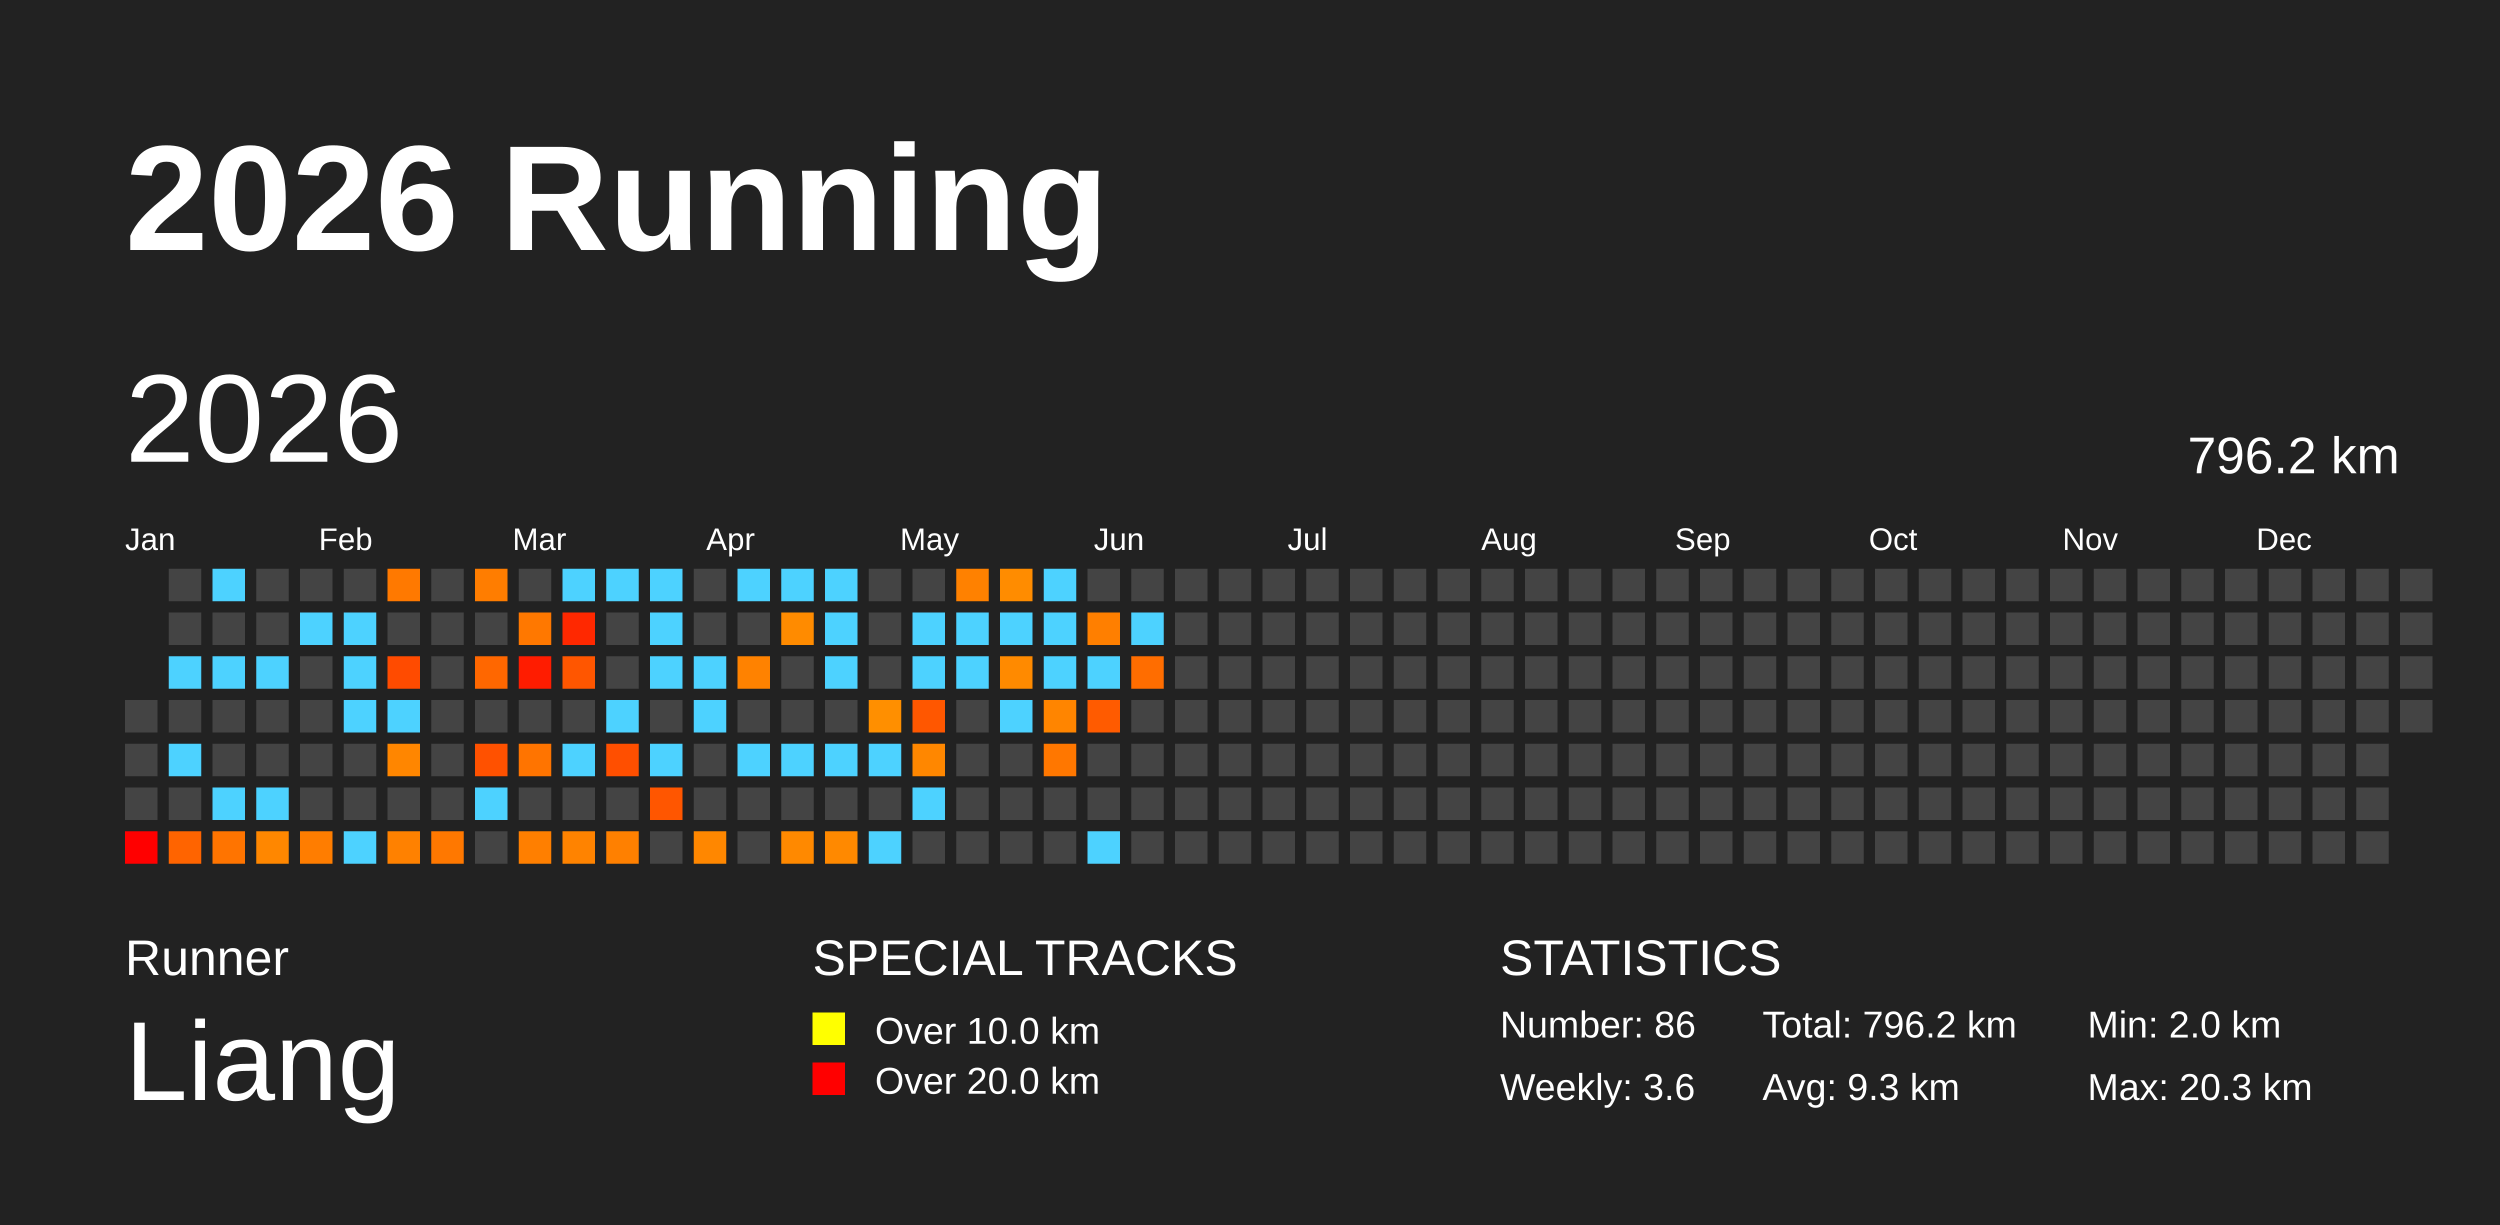
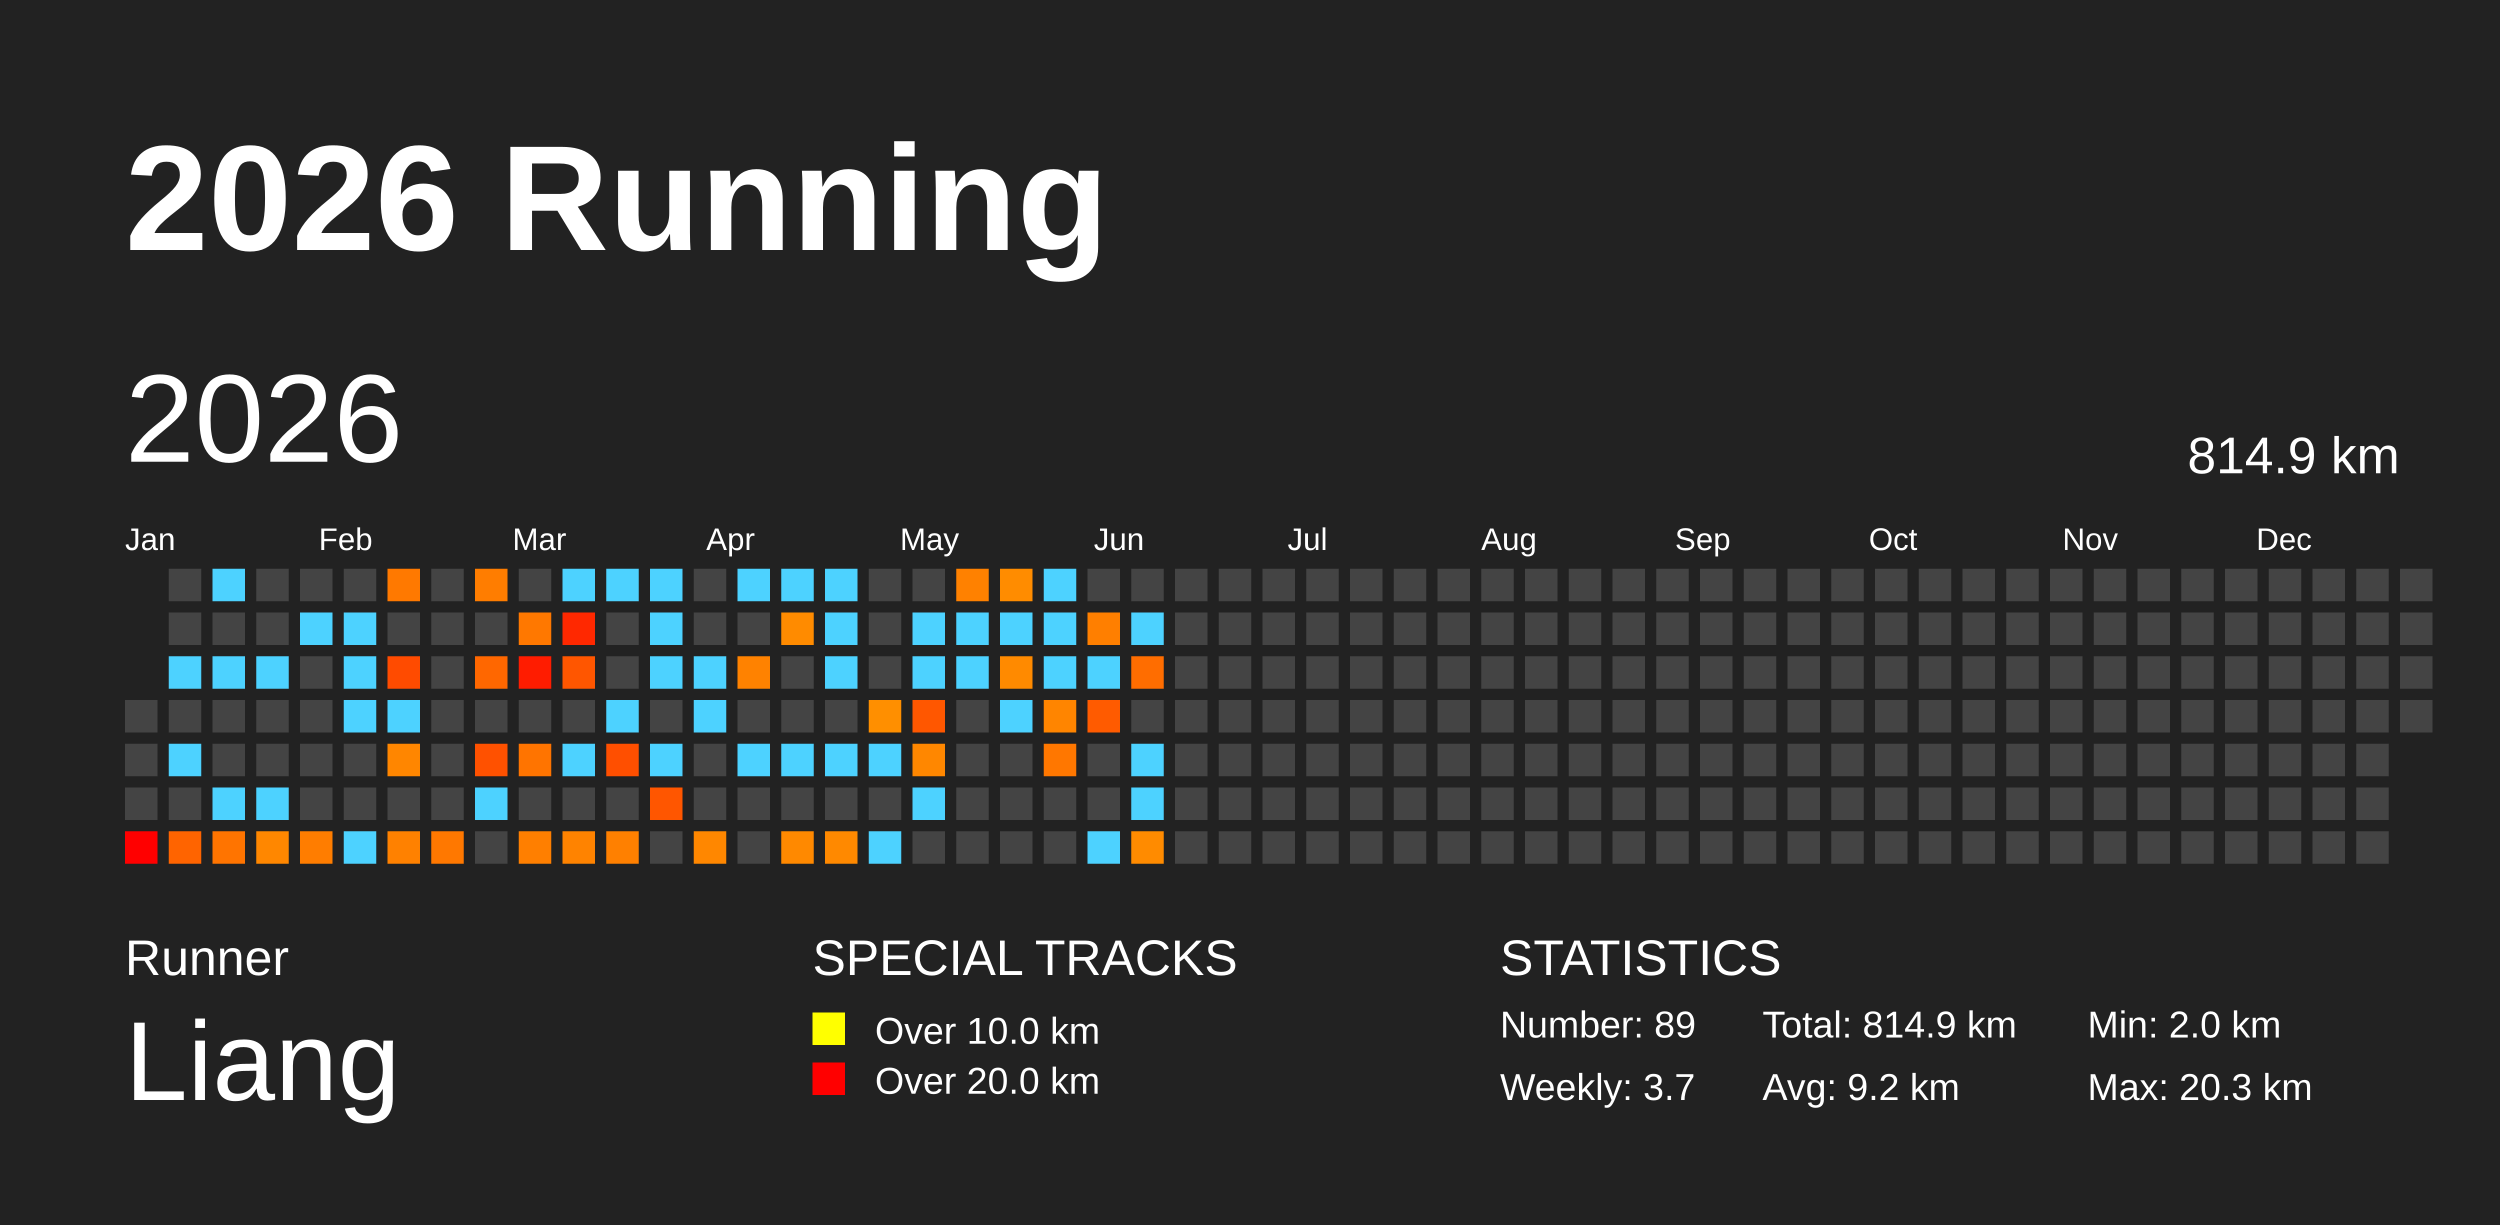
<svg xmlns="http://www.w3.org/2000/svg" baseProfile="full" height="98mm" version="1.1" viewBox="0,0,200,98" width="200mm">
  <defs />
  <rect fill="#222222" height="98" width="200" x="0" y="0" />
  <text fill="#FFFFFF" style="font-size:12px; font-family:Arial; font-weight:bold;" x="10" y="20">2026 Running</text>
  <text fill="#FFFFFF" style="font-size:4px; font-family:Arial" x="10" y="78">Runner</text>
  <text fill="#FFFFFF" style="font-size:9px; font-family:Arial" x="10" y="88">Liang</text>
  <text fill="#FFFFFF" style="font-size:4px; font-family:Arial" x="65" y="78">SPECIAL TRACKS</text>
  <rect fill="yellow" height="2.6" width="2.6" x="65" y="81" />
  <text fill="#FFFFFF" style="font-size:3px; font-family:Arial" x="70" y="83.5">Over 10.0 km</text>
  <rect fill="red" height="2.6" width="2.6" x="65" y="85" />
  <text fill="#FFFFFF" style="font-size:3px; font-family:Arial" x="70" y="87.5">Over 20.0 km</text>
  <text fill="#FFFFFF" style="font-size:4px; font-family:Arial" x="120" y="78">STATISTICS</text>
-   <text fill="#FFFFFF" style="font-size:3px; font-family:Arial" x="120" y="83">Number: 86</text>
-   <text fill="#FFFFFF" style="font-size:3px; font-family:Arial" x="120" y="88">Weekly: 3.6</text>
-   <text fill="#FFFFFF" style="font-size:3px; font-family:Arial" x="141" y="83">Total: 796.2 km</text>
-   <text fill="#FFFFFF" style="font-size:3px; font-family:Arial" x="141" y="88">Avg: 9.3 km</text>
+   <text fill="#FFFFFF" style="font-size:3px; font-family:Arial" x="120" y="83">Number: 89</text>
+   <text fill="#FFFFFF" style="font-size:3px; font-family:Arial" x="120" y="88">Weekly: 3.7</text>
+   <text fill="#FFFFFF" style="font-size:3px; font-family:Arial" x="141" y="83">Total: 814.9 km</text>
+   <text fill="#FFFFFF" style="font-size:3px; font-family:Arial" x="141" y="88">Avg: 9.2 km</text>
  <text fill="#FFFFFF" style="font-size:3px; font-family:Arial" x="167" y="83">Min: 2.0 km</text>
  <text fill="#FFFFFF" style="font-size:3px; font-family:Arial" x="167" y="88">Max: 20.3 km</text>
  <text dominant-baseline="hanging" fill="#FFFFFF" style="font-size:10.0px; font-family:Arial;" x="10" y="30">2026</text>
-   <text dominant-baseline="hanging" fill="#FFFFFF" style="font-size:4.125px; font-family:Arial;" x="175" y="35">796.2 km</text>
+   <text dominant-baseline="hanging" fill="#FFFFFF" style="font-size:4.125px; font-family:Arial;" x="175" y="35">814.9 km</text>
  <text fill="#FFFFFF" style="font-size:2.5px; font-family:Arial" x="10.0" y="44">Jan</text>
  <text fill="#FFFFFF" style="font-size:2.5px; font-family:Arial" x="25.5" y="44">Feb</text>
  <text fill="#FFFFFF" style="font-size:2.5px; font-family:Arial" x="41.0" y="44">Mar</text>
  <text fill="#FFFFFF" style="font-size:2.5px; font-family:Arial" x="56.5" y="44">Apr</text>
  <text fill="#FFFFFF" style="font-size:2.5px; font-family:Arial" x="72.0" y="44">May</text>
  <text fill="#FFFFFF" style="font-size:2.5px; font-family:Arial" x="87.5" y="44">Jun</text>
  <text fill="#FFFFFF" style="font-size:2.5px; font-family:Arial" x="103.0" y="44">Jul</text>
  <text fill="#FFFFFF" style="font-size:2.5px; font-family:Arial" x="118.5" y="44">Aug</text>
  <text fill="#FFFFFF" style="font-size:2.5px; font-family:Arial" x="134.0" y="44">Sep</text>
  <text fill="#FFFFFF" style="font-size:2.5px; font-family:Arial" x="149.5" y="44">Oct</text>
  <text fill="#FFFFFF" style="font-size:2.5px; font-family:Arial" x="165.0" y="44">Nov</text>
  <text fill="#FFFFFF" style="font-size:2.5px; font-family:Arial" x="180.5" y="44">Dec</text>
  <rect fill="#444444" height="2.6" width="2.6" x="10.0" y="56.0" />
  <rect fill="#444444" height="2.6" width="2.6" x="10.0" y="59.5" />
  <rect fill="#444444" height="2.6" width="2.6" x="10.0" y="63.0" />
  <rect fill="red" height="2.6" width="2.6" x="10.0" y="66.5" />
  <rect fill="#444444" height="2.6" width="2.6" x="13.5" y="45.5" />
  <rect fill="#444444" height="2.6" width="2.6" x="13.5" y="49.0" />
  <rect fill="#4dd2ff" height="2.6" width="2.6" x="13.5" y="52.5" />
  <rect fill="#444444" height="2.6" width="2.6" x="13.5" y="56.0" />
  <rect fill="#4dd2ff" height="2.6" width="2.6" x="13.5" y="59.5" />
  <rect fill="#444444" height="2.6" width="2.6" x="13.5" y="63.0" />
  <rect fill="#ff6400" height="2.6" width="2.6" x="13.5" y="66.5" />
  <rect fill="#4dd2ff" height="2.6" width="2.6" x="17.0" y="45.5" />
  <rect fill="#444444" height="2.6" width="2.6" x="17.0" y="49.0" />
  <rect fill="#4dd2ff" height="2.6" width="2.6" x="17.0" y="52.5" />
  <rect fill="#444444" height="2.6" width="2.6" x="17.0" y="56.0" />
  <rect fill="#444444" height="2.6" width="2.6" x="17.0" y="59.5" />
  <rect fill="#4dd2ff" height="2.6" width="2.6" x="17.0" y="63.0" />
  <rect fill="#ff7400" height="2.6" width="2.6" x="17.0" y="66.5" />
  <rect fill="#444444" height="2.6" width="2.6" x="20.5" y="45.5" />
  <rect fill="#444444" height="2.6" width="2.6" x="20.5" y="49.0" />
  <rect fill="#4dd2ff" height="2.6" width="2.6" x="20.5" y="52.5" />
  <rect fill="#444444" height="2.6" width="2.6" x="20.5" y="56.0" />
  <rect fill="#444444" height="2.6" width="2.6" x="20.5" y="59.5" />
  <rect fill="#4dd2ff" height="2.6" width="2.6" x="20.5" y="63.0" />
  <rect fill="#ff8700" height="2.6" width="2.6" x="20.5" y="66.5" />
  <rect fill="#444444" height="2.6" width="2.6" x="24.0" y="45.5" />
  <rect fill="#4dd2ff" height="2.6" width="2.6" x="24.0" y="49.0" />
  <rect fill="#444444" height="2.6" width="2.6" x="24.0" y="52.5" />
  <rect fill="#444444" height="2.6" width="2.6" x="24.0" y="56.0" />
  <rect fill="#444444" height="2.6" width="2.6" x="24.0" y="59.5" />
  <rect fill="#444444" height="2.6" width="2.6" x="24.0" y="63.0" />
  <rect fill="#ff7d00" height="2.6" width="2.6" x="24.0" y="66.5" />
  <rect fill="#444444" height="2.6" width="2.6" x="27.5" y="45.5" />
  <rect fill="#4dd2ff" height="2.6" width="2.6" x="27.5" y="49.0" />
  <rect fill="#4dd2ff" height="2.6" width="2.6" x="27.5" y="52.5" />
  <rect fill="#4dd2ff" height="2.6" width="2.6" x="27.5" y="56.0" />
  <rect fill="#444444" height="2.6" width="2.6" x="27.5" y="59.5" />
  <rect fill="#444444" height="2.6" width="2.6" x="27.5" y="63.0" />
  <rect fill="#4dd2ff" height="2.6" width="2.6" x="27.5" y="66.5" />
  <rect fill="#ff7900" height="2.6" width="2.6" x="31.0" y="45.5" />
  <rect fill="#444444" height="2.6" width="2.6" x="31.0" y="49.0" />
  <rect fill="#ff4b00" height="2.6" width="2.6" x="31.0" y="52.5" />
  <rect fill="#4dd2ff" height="2.6" width="2.6" x="31.0" y="56.0" />
  <rect fill="#ff8600" height="2.6" width="2.6" x="31.0" y="59.5" />
  <rect fill="#444444" height="2.6" width="2.6" x="31.0" y="63.0" />
  <rect fill="#ff8100" height="2.6" width="2.6" x="31.0" y="66.5" />
  <rect fill="#444444" height="2.6" width="2.6" x="34.5" y="45.5" />
  <rect fill="#444444" height="2.6" width="2.6" x="34.5" y="49.0" />
  <rect fill="#444444" height="2.6" width="2.6" x="34.5" y="52.5" />
  <rect fill="#444444" height="2.6" width="2.6" x="34.5" y="56.0" />
  <rect fill="#444444" height="2.6" width="2.6" x="34.5" y="59.5" />
  <rect fill="#444444" height="2.6" width="2.6" x="34.5" y="63.0" />
  <rect fill="#ff7800" height="2.6" width="2.6" x="34.5" y="66.5" />
  <rect fill="#ff7d00" height="2.6" width="2.6" x="38.0" y="45.5" />
  <rect fill="#444444" height="2.6" width="2.6" x="38.0" y="49.0" />
  <rect fill="#ff6700" height="2.6" width="2.6" x="38.0" y="52.5" />
  <rect fill="#444444" height="2.6" width="2.6" x="38.0" y="56.0" />
  <rect fill="#ff5100" height="2.6" width="2.6" x="38.0" y="59.5" />
  <rect fill="#4dd2ff" height="2.6" width="2.6" x="38.0" y="63.0" />
  <rect fill="#444444" height="2.6" width="2.6" x="38.0" y="66.5" />
  <rect fill="#444444" height="2.6" width="2.6" x="41.5" y="45.5" />
  <rect fill="#ff7800" height="2.6" width="2.6" x="41.5" y="49.0" />
  <rect fill="#ff1c00" height="2.6" width="2.6" x="41.5" y="52.5" />
  <rect fill="#444444" height="2.6" width="2.6" x="41.5" y="56.0" />
  <rect fill="#ff7400" height="2.6" width="2.6" x="41.5" y="59.5" />
  <rect fill="#444444" height="2.6" width="2.6" x="41.5" y="63.0" />
  <rect fill="#ff7f00" height="2.6" width="2.6" x="41.5" y="66.5" />
  <rect fill="#4dd2ff" height="2.6" width="2.6" x="45.0" y="45.5" />
  <rect fill="#ff2800" height="2.6" width="2.6" x="45.0" y="49.0" />
  <rect fill="#ff5600" height="2.6" width="2.6" x="45.0" y="52.5" />
  <rect fill="#444444" height="2.6" width="2.6" x="45.0" y="56.0" />
  <rect fill="#4dd2ff" height="2.6" width="2.6" x="45.0" y="59.5" />
  <rect fill="#444444" height="2.6" width="2.6" x="45.0" y="63.0" />
  <rect fill="#ff8300" height="2.6" width="2.6" x="45.0" y="66.5" />
  <rect fill="#4dd2ff" height="2.6" width="2.6" x="48.5" y="45.5" />
  <rect fill="#444444" height="2.6" width="2.6" x="48.5" y="49.0" />
  <rect fill="#444444" height="2.6" width="2.6" x="48.5" y="52.5" />
  <rect fill="#4dd2ff" height="2.6" width="2.6" x="48.5" y="56.0" />
  <rect fill="#ff4f00" height="2.6" width="2.6" x="48.5" y="59.5" />
  <rect fill="#444444" height="2.6" width="2.6" x="48.5" y="63.0" />
  <rect fill="#ff8000" height="2.6" width="2.6" x="48.5" y="66.5" />
  <rect fill="#4dd2ff" height="2.6" width="2.6" x="52.0" y="45.5" />
  <rect fill="#4dd2ff" height="2.6" width="2.6" x="52.0" y="49.0" />
  <rect fill="#4dd2ff" height="2.6" width="2.6" x="52.0" y="52.5" />
  <rect fill="#444444" height="2.6" width="2.6" x="52.0" y="56.0" />
  <rect fill="#4dd2ff" height="2.6" width="2.6" x="52.0" y="59.5" />
  <rect fill="#ff5600" height="2.6" width="2.6" x="52.0" y="63.0" />
  <rect fill="#444444" height="2.6" width="2.6" x="52.0" y="66.5" />
  <rect fill="#444444" height="2.6" width="2.6" x="55.5" y="45.5" />
  <rect fill="#444444" height="2.6" width="2.6" x="55.5" y="49.0" />
  <rect fill="#4dd2ff" height="2.6" width="2.6" x="55.5" y="52.5" />
  <rect fill="#4dd2ff" height="2.6" width="2.6" x="55.5" y="56.0" />
  <rect fill="#444444" height="2.6" width="2.6" x="55.5" y="59.5" />
  <rect fill="#444444" height="2.6" width="2.6" x="55.5" y="63.0" />
  <rect fill="#ff8700" height="2.6" width="2.6" x="55.5" y="66.5" />
  <rect fill="#4dd2ff" height="2.6" width="2.6" x="59.0" y="45.5" />
  <rect fill="#444444" height="2.6" width="2.6" x="59.0" y="49.0" />
  <rect fill="#ff8200" height="2.6" width="2.6" x="59.0" y="52.5" />
  <rect fill="#444444" height="2.6" width="2.6" x="59.0" y="56.0" />
  <rect fill="#4dd2ff" height="2.6" width="2.6" x="59.0" y="59.5" />
  <rect fill="#444444" height="2.6" width="2.6" x="59.0" y="63.0" />
  <rect fill="#444444" height="2.6" width="2.6" x="59.0" y="66.5" />
  <rect fill="#4dd2ff" height="2.6" width="2.6" x="62.5" y="45.5" />
  <rect fill="#ff8b00" height="2.6" width="2.6" x="62.5" y="49.0" />
  <rect fill="#444444" height="2.6" width="2.6" x="62.5" y="52.5" />
  <rect fill="#444444" height="2.6" width="2.6" x="62.5" y="56.0" />
  <rect fill="#4dd2ff" height="2.6" width="2.6" x="62.5" y="59.5" />
  <rect fill="#444444" height="2.6" width="2.6" x="62.5" y="63.0" />
  <rect fill="#ff8900" height="2.6" width="2.6" x="62.5" y="66.5" />
  <rect fill="#4dd2ff" height="2.6" width="2.6" x="66.0" y="45.5" />
  <rect fill="#4dd2ff" height="2.6" width="2.6" x="66.0" y="49.0" />
  <rect fill="#4dd2ff" height="2.6" width="2.6" x="66.0" y="52.5" />
  <rect fill="#444444" height="2.6" width="2.6" x="66.0" y="56.0" />
  <rect fill="#4dd2ff" height="2.6" width="2.6" x="66.0" y="59.5" />
  <rect fill="#444444" height="2.6" width="2.6" x="66.0" y="63.0" />
  <rect fill="#ff8900" height="2.6" width="2.6" x="66.0" y="66.5" />
  <rect fill="#444444" height="2.6" width="2.6" x="69.5" y="45.5" />
  <rect fill="#444444" height="2.6" width="2.6" x="69.5" y="49.0" />
  <rect fill="#444444" height="2.6" width="2.6" x="69.5" y="52.5" />
  <rect fill="#ff8f00" height="2.6" width="2.6" x="69.5" y="56.0" />
  <rect fill="#4dd2ff" height="2.6" width="2.6" x="69.5" y="59.5" />
  <rect fill="#444444" height="2.6" width="2.6" x="69.5" y="63.0" />
  <rect fill="#4dd2ff" height="2.6" width="2.6" x="69.5" y="66.5" />
  <rect fill="#444444" height="2.6" width="2.6" x="73.0" y="45.5" />
  <rect fill="#4dd2ff" height="2.6" width="2.6" x="73.0" y="49.0" />
  <rect fill="#4dd2ff" height="2.6" width="2.6" x="73.0" y="52.5" />
  <rect fill="#ff5700" height="2.6" width="2.6" x="73.0" y="56.0" />
  <rect fill="#ff8700" height="2.6" width="2.6" x="73.0" y="59.5" />
  <rect fill="#4dd2ff" height="2.6" width="2.6" x="73.0" y="63.0" />
  <rect fill="#444444" height="2.6" width="2.6" x="73.0" y="66.5" />
  <rect fill="#ff8100" height="2.6" width="2.6" x="76.5" y="45.5" />
  <rect fill="#4dd2ff" height="2.6" width="2.6" x="76.5" y="49.0" />
  <rect fill="#4dd2ff" height="2.6" width="2.6" x="76.5" y="52.5" />
  <rect fill="#444444" height="2.6" width="2.6" x="76.5" y="56.0" />
  <rect fill="#444444" height="2.6" width="2.6" x="76.5" y="59.5" />
  <rect fill="#444444" height="2.6" width="2.6" x="76.5" y="63.0" />
  <rect fill="#444444" height="2.6" width="2.6" x="76.5" y="66.5" />
  <rect fill="#ff8c00" height="2.6" width="2.6" x="80.0" y="45.5" />
  <rect fill="#4dd2ff" height="2.6" width="2.6" x="80.0" y="49.0" />
  <rect fill="#ff8a00" height="2.6" width="2.6" x="80.0" y="52.5" />
  <rect fill="#4dd2ff" height="2.6" width="2.6" x="80.0" y="56.0" />
  <rect fill="#444444" height="2.6" width="2.6" x="80.0" y="59.5" />
  <rect fill="#444444" height="2.6" width="2.6" x="80.0" y="63.0" />
  <rect fill="#444444" height="2.6" width="2.6" x="80.0" y="66.5" />
  <rect fill="#4dd2ff" height="2.6" width="2.6" x="83.5" y="45.5" />
  <rect fill="#4dd2ff" height="2.6" width="2.6" x="83.5" y="49.0" />
  <rect fill="#4dd2ff" height="2.6" width="2.6" x="83.5" y="52.5" />
  <rect fill="#ff8500" height="2.6" width="2.6" x="83.5" y="56.0" />
  <rect fill="#ff7700" height="2.6" width="2.6" x="83.5" y="59.5" />
  <rect fill="#444444" height="2.6" width="2.6" x="83.5" y="63.0" />
  <rect fill="#444444" height="2.6" width="2.6" x="83.5" y="66.5" />
  <rect fill="#444444" height="2.6" width="2.6" x="87.0" y="45.5" />
  <rect fill="#ff7f00" height="2.6" width="2.6" x="87.0" y="49.0" />
  <rect fill="#4dd2ff" height="2.6" width="2.6" x="87.0" y="52.5" />
  <rect fill="#ff5b00" height="2.6" width="2.6" x="87.0" y="56.0" />
  <rect fill="#444444" height="2.6" width="2.6" x="87.0" y="59.5" />
  <rect fill="#444444" height="2.6" width="2.6" x="87.0" y="63.0" />
  <rect fill="#4dd2ff" height="2.6" width="2.6" x="87.0" y="66.5" />
  <rect fill="#444444" height="2.6" width="2.6" x="90.5" y="45.5" />
  <rect fill="#4dd2ff" height="2.6" width="2.6" x="90.5" y="49.0" />
  <rect fill="#ff6d00" height="2.6" width="2.6" x="90.5" y="52.5" />
  <rect fill="#444444" height="2.6" width="2.6" x="90.5" y="56.0" />
-   <rect fill="#444444" height="2.6" width="2.6" x="90.5" y="59.5" />
-   <rect fill="#444444" height="2.6" width="2.6" x="90.5" y="63.0" />
-   <rect fill="#444444" height="2.6" width="2.6" x="90.5" y="66.5" />
+   <rect fill="#4dd2ff" height="2.6" width="2.6" x="90.5" y="59.5" />
+   <rect fill="#4dd2ff" height="2.6" width="2.6" x="90.5" y="63.0" />
+   <rect fill="#ff8b00" height="2.6" width="2.6" x="90.5" y="66.5" />
  <rect fill="#444444" height="2.6" width="2.6" x="94.0" y="45.5" />
  <rect fill="#444444" height="2.6" width="2.6" x="94.0" y="49.0" />
  <rect fill="#444444" height="2.6" width="2.6" x="94.0" y="52.5" />
  <rect fill="#444444" height="2.6" width="2.6" x="94.0" y="56.0" />
  <rect fill="#444444" height="2.6" width="2.6" x="94.0" y="59.5" />
  <rect fill="#444444" height="2.6" width="2.6" x="94.0" y="63.0" />
  <rect fill="#444444" height="2.6" width="2.6" x="94.0" y="66.5" />
  <rect fill="#444444" height="2.6" width="2.6" x="97.5" y="45.5" />
  <rect fill="#444444" height="2.6" width="2.6" x="97.5" y="49.0" />
  <rect fill="#444444" height="2.6" width="2.6" x="97.5" y="52.5" />
  <rect fill="#444444" height="2.6" width="2.6" x="97.5" y="56.0" />
  <rect fill="#444444" height="2.6" width="2.6" x="97.5" y="59.5" />
  <rect fill="#444444" height="2.6" width="2.6" x="97.5" y="63.0" />
  <rect fill="#444444" height="2.6" width="2.6" x="97.5" y="66.5" />
  <rect fill="#444444" height="2.6" width="2.6" x="101.0" y="45.5" />
  <rect fill="#444444" height="2.6" width="2.6" x="101.0" y="49.0" />
  <rect fill="#444444" height="2.6" width="2.6" x="101.0" y="52.5" />
  <rect fill="#444444" height="2.6" width="2.6" x="101.0" y="56.0" />
  <rect fill="#444444" height="2.6" width="2.6" x="101.0" y="59.5" />
  <rect fill="#444444" height="2.6" width="2.6" x="101.0" y="63.0" />
  <rect fill="#444444" height="2.6" width="2.6" x="101.0" y="66.5" />
  <rect fill="#444444" height="2.6" width="2.6" x="104.5" y="45.5" />
  <rect fill="#444444" height="2.6" width="2.6" x="104.5" y="49.0" />
  <rect fill="#444444" height="2.6" width="2.6" x="104.5" y="52.5" />
  <rect fill="#444444" height="2.6" width="2.6" x="104.5" y="56.0" />
  <rect fill="#444444" height="2.6" width="2.6" x="104.5" y="59.5" />
  <rect fill="#444444" height="2.6" width="2.6" x="104.5" y="63.0" />
  <rect fill="#444444" height="2.6" width="2.6" x="104.5" y="66.5" />
  <rect fill="#444444" height="2.6" width="2.6" x="108.0" y="45.5" />
  <rect fill="#444444" height="2.6" width="2.6" x="108.0" y="49.0" />
  <rect fill="#444444" height="2.6" width="2.6" x="108.0" y="52.5" />
  <rect fill="#444444" height="2.6" width="2.6" x="108.0" y="56.0" />
  <rect fill="#444444" height="2.6" width="2.6" x="108.0" y="59.5" />
  <rect fill="#444444" height="2.6" width="2.6" x="108.0" y="63.0" />
  <rect fill="#444444" height="2.6" width="2.6" x="108.0" y="66.5" />
  <rect fill="#444444" height="2.6" width="2.6" x="111.5" y="45.5" />
  <rect fill="#444444" height="2.6" width="2.6" x="111.5" y="49.0" />
  <rect fill="#444444" height="2.6" width="2.6" x="111.5" y="52.5" />
  <rect fill="#444444" height="2.6" width="2.6" x="111.5" y="56.0" />
  <rect fill="#444444" height="2.6" width="2.6" x="111.5" y="59.5" />
  <rect fill="#444444" height="2.6" width="2.6" x="111.5" y="63.0" />
  <rect fill="#444444" height="2.6" width="2.6" x="111.5" y="66.5" />
  <rect fill="#444444" height="2.6" width="2.6" x="115.0" y="45.5" />
  <rect fill="#444444" height="2.6" width="2.6" x="115.0" y="49.0" />
  <rect fill="#444444" height="2.6" width="2.6" x="115.0" y="52.5" />
  <rect fill="#444444" height="2.6" width="2.6" x="115.0" y="56.0" />
  <rect fill="#444444" height="2.6" width="2.6" x="115.0" y="59.5" />
  <rect fill="#444444" height="2.6" width="2.6" x="115.0" y="63.0" />
  <rect fill="#444444" height="2.6" width="2.6" x="115.0" y="66.5" />
  <rect fill="#444444" height="2.6" width="2.6" x="118.5" y="45.5" />
  <rect fill="#444444" height="2.6" width="2.6" x="118.5" y="49.0" />
  <rect fill="#444444" height="2.6" width="2.6" x="118.5" y="52.5" />
  <rect fill="#444444" height="2.6" width="2.6" x="118.5" y="56.0" />
  <rect fill="#444444" height="2.6" width="2.6" x="118.5" y="59.5" />
  <rect fill="#444444" height="2.6" width="2.6" x="118.5" y="63.0" />
  <rect fill="#444444" height="2.6" width="2.6" x="118.5" y="66.5" />
  <rect fill="#444444" height="2.6" width="2.6" x="122.0" y="45.5" />
  <rect fill="#444444" height="2.6" width="2.6" x="122.0" y="49.0" />
  <rect fill="#444444" height="2.6" width="2.6" x="122.0" y="52.5" />
  <rect fill="#444444" height="2.6" width="2.6" x="122.0" y="56.0" />
  <rect fill="#444444" height="2.6" width="2.6" x="122.0" y="59.5" />
  <rect fill="#444444" height="2.6" width="2.6" x="122.0" y="63.0" />
  <rect fill="#444444" height="2.6" width="2.6" x="122.0" y="66.5" />
  <rect fill="#444444" height="2.6" width="2.6" x="125.5" y="45.5" />
  <rect fill="#444444" height="2.6" width="2.6" x="125.5" y="49.0" />
  <rect fill="#444444" height="2.6" width="2.6" x="125.5" y="52.5" />
  <rect fill="#444444" height="2.6" width="2.6" x="125.5" y="56.0" />
  <rect fill="#444444" height="2.6" width="2.6" x="125.5" y="59.5" />
  <rect fill="#444444" height="2.6" width="2.6" x="125.5" y="63.0" />
  <rect fill="#444444" height="2.6" width="2.6" x="125.5" y="66.5" />
  <rect fill="#444444" height="2.6" width="2.6" x="129.0" y="45.5" />
  <rect fill="#444444" height="2.6" width="2.6" x="129.0" y="49.0" />
  <rect fill="#444444" height="2.6" width="2.6" x="129.0" y="52.5" />
  <rect fill="#444444" height="2.6" width="2.6" x="129.0" y="56.0" />
  <rect fill="#444444" height="2.6" width="2.6" x="129.0" y="59.5" />
  <rect fill="#444444" height="2.6" width="2.6" x="129.0" y="63.0" />
  <rect fill="#444444" height="2.6" width="2.6" x="129.0" y="66.5" />
  <rect fill="#444444" height="2.6" width="2.6" x="132.5" y="45.5" />
  <rect fill="#444444" height="2.6" width="2.6" x="132.5" y="49.0" />
  <rect fill="#444444" height="2.6" width="2.6" x="132.5" y="52.5" />
  <rect fill="#444444" height="2.6" width="2.6" x="132.5" y="56.0" />
  <rect fill="#444444" height="2.6" width="2.6" x="132.5" y="59.5" />
  <rect fill="#444444" height="2.6" width="2.6" x="132.5" y="63.0" />
  <rect fill="#444444" height="2.6" width="2.6" x="132.5" y="66.5" />
  <rect fill="#444444" height="2.6" width="2.6" x="136.0" y="45.5" />
  <rect fill="#444444" height="2.6" width="2.6" x="136.0" y="49.0" />
  <rect fill="#444444" height="2.6" width="2.6" x="136.0" y="52.5" />
  <rect fill="#444444" height="2.6" width="2.6" x="136.0" y="56.0" />
  <rect fill="#444444" height="2.6" width="2.6" x="136.0" y="59.5" />
  <rect fill="#444444" height="2.6" width="2.6" x="136.0" y="63.0" />
  <rect fill="#444444" height="2.6" width="2.6" x="136.0" y="66.5" />
  <rect fill="#444444" height="2.6" width="2.6" x="139.5" y="45.5" />
  <rect fill="#444444" height="2.6" width="2.6" x="139.5" y="49.0" />
  <rect fill="#444444" height="2.6" width="2.6" x="139.5" y="52.5" />
  <rect fill="#444444" height="2.6" width="2.6" x="139.5" y="56.0" />
  <rect fill="#444444" height="2.6" width="2.6" x="139.5" y="59.5" />
  <rect fill="#444444" height="2.6" width="2.6" x="139.5" y="63.0" />
  <rect fill="#444444" height="2.6" width="2.6" x="139.5" y="66.5" />
  <rect fill="#444444" height="2.6" width="2.6" x="143.0" y="45.5" />
  <rect fill="#444444" height="2.6" width="2.6" x="143.0" y="49.0" />
  <rect fill="#444444" height="2.6" width="2.6" x="143.0" y="52.5" />
  <rect fill="#444444" height="2.6" width="2.6" x="143.0" y="56.0" />
  <rect fill="#444444" height="2.6" width="2.6" x="143.0" y="59.5" />
  <rect fill="#444444" height="2.6" width="2.6" x="143.0" y="63.0" />
  <rect fill="#444444" height="2.6" width="2.6" x="143.0" y="66.5" />
  <rect fill="#444444" height="2.6" width="2.6" x="146.5" y="45.5" />
  <rect fill="#444444" height="2.6" width="2.6" x="146.5" y="49.0" />
  <rect fill="#444444" height="2.6" width="2.6" x="146.5" y="52.5" />
  <rect fill="#444444" height="2.6" width="2.6" x="146.5" y="56.0" />
  <rect fill="#444444" height="2.6" width="2.6" x="146.5" y="59.5" />
  <rect fill="#444444" height="2.6" width="2.6" x="146.5" y="63.0" />
  <rect fill="#444444" height="2.6" width="2.6" x="146.5" y="66.5" />
  <rect fill="#444444" height="2.6" width="2.6" x="150.0" y="45.5" />
  <rect fill="#444444" height="2.6" width="2.6" x="150.0" y="49.0" />
  <rect fill="#444444" height="2.6" width="2.6" x="150.0" y="52.5" />
  <rect fill="#444444" height="2.6" width="2.6" x="150.0" y="56.0" />
  <rect fill="#444444" height="2.6" width="2.6" x="150.0" y="59.5" />
  <rect fill="#444444" height="2.6" width="2.6" x="150.0" y="63.0" />
  <rect fill="#444444" height="2.6" width="2.6" x="150.0" y="66.5" />
  <rect fill="#444444" height="2.6" width="2.6" x="153.5" y="45.5" />
  <rect fill="#444444" height="2.6" width="2.6" x="153.5" y="49.0" />
  <rect fill="#444444" height="2.6" width="2.6" x="153.5" y="52.5" />
  <rect fill="#444444" height="2.6" width="2.6" x="153.5" y="56.0" />
  <rect fill="#444444" height="2.6" width="2.6" x="153.5" y="59.5" />
  <rect fill="#444444" height="2.6" width="2.6" x="153.5" y="63.0" />
  <rect fill="#444444" height="2.6" width="2.6" x="153.5" y="66.5" />
  <rect fill="#444444" height="2.6" width="2.6" x="157.0" y="45.5" />
  <rect fill="#444444" height="2.6" width="2.6" x="157.0" y="49.0" />
  <rect fill="#444444" height="2.6" width="2.6" x="157.0" y="52.5" />
  <rect fill="#444444" height="2.6" width="2.6" x="157.0" y="56.0" />
  <rect fill="#444444" height="2.6" width="2.6" x="157.0" y="59.5" />
  <rect fill="#444444" height="2.6" width="2.6" x="157.0" y="63.0" />
  <rect fill="#444444" height="2.6" width="2.6" x="157.0" y="66.5" />
  <rect fill="#444444" height="2.6" width="2.6" x="160.5" y="45.5" />
  <rect fill="#444444" height="2.6" width="2.6" x="160.5" y="49.0" />
  <rect fill="#444444" height="2.6" width="2.6" x="160.5" y="52.5" />
  <rect fill="#444444" height="2.6" width="2.6" x="160.5" y="56.0" />
  <rect fill="#444444" height="2.6" width="2.6" x="160.5" y="59.5" />
  <rect fill="#444444" height="2.6" width="2.6" x="160.5" y="63.0" />
  <rect fill="#444444" height="2.6" width="2.6" x="160.5" y="66.5" />
  <rect fill="#444444" height="2.6" width="2.6" x="164.0" y="45.5" />
  <rect fill="#444444" height="2.6" width="2.6" x="164.0" y="49.0" />
  <rect fill="#444444" height="2.6" width="2.6" x="164.0" y="52.5" />
  <rect fill="#444444" height="2.6" width="2.6" x="164.0" y="56.0" />
  <rect fill="#444444" height="2.6" width="2.6" x="164.0" y="59.5" />
  <rect fill="#444444" height="2.6" width="2.6" x="164.0" y="63.0" />
  <rect fill="#444444" height="2.6" width="2.6" x="164.0" y="66.5" />
  <rect fill="#444444" height="2.6" width="2.6" x="167.5" y="45.5" />
  <rect fill="#444444" height="2.6" width="2.6" x="167.5" y="49.0" />
  <rect fill="#444444" height="2.6" width="2.6" x="167.5" y="52.5" />
  <rect fill="#444444" height="2.6" width="2.6" x="167.5" y="56.0" />
  <rect fill="#444444" height="2.6" width="2.6" x="167.5" y="59.5" />
  <rect fill="#444444" height="2.6" width="2.6" x="167.5" y="63.0" />
  <rect fill="#444444" height="2.6" width="2.6" x="167.5" y="66.5" />
  <rect fill="#444444" height="2.6" width="2.6" x="171.0" y="45.5" />
  <rect fill="#444444" height="2.6" width="2.6" x="171.0" y="49.0" />
  <rect fill="#444444" height="2.6" width="2.6" x="171.0" y="52.5" />
  <rect fill="#444444" height="2.6" width="2.6" x="171.0" y="56.0" />
  <rect fill="#444444" height="2.6" width="2.6" x="171.0" y="59.5" />
  <rect fill="#444444" height="2.6" width="2.6" x="171.0" y="63.0" />
  <rect fill="#444444" height="2.6" width="2.6" x="171.0" y="66.5" />
  <rect fill="#444444" height="2.6" width="2.6" x="174.5" y="45.5" />
  <rect fill="#444444" height="2.6" width="2.6" x="174.5" y="49.0" />
  <rect fill="#444444" height="2.6" width="2.6" x="174.5" y="52.5" />
  <rect fill="#444444" height="2.6" width="2.6" x="174.5" y="56.0" />
  <rect fill="#444444" height="2.6" width="2.6" x="174.5" y="59.5" />
  <rect fill="#444444" height="2.6" width="2.6" x="174.5" y="63.0" />
  <rect fill="#444444" height="2.6" width="2.6" x="174.5" y="66.5" />
  <rect fill="#444444" height="2.6" width="2.6" x="178.0" y="45.5" />
  <rect fill="#444444" height="2.6" width="2.6" x="178.0" y="49.0" />
  <rect fill="#444444" height="2.6" width="2.6" x="178.0" y="52.5" />
  <rect fill="#444444" height="2.6" width="2.6" x="178.0" y="56.0" />
  <rect fill="#444444" height="2.6" width="2.6" x="178.0" y="59.5" />
  <rect fill="#444444" height="2.6" width="2.6" x="178.0" y="63.0" />
  <rect fill="#444444" height="2.6" width="2.6" x="178.0" y="66.5" />
  <rect fill="#444444" height="2.6" width="2.6" x="181.5" y="45.5" />
  <rect fill="#444444" height="2.6" width="2.6" x="181.5" y="49.0" />
  <rect fill="#444444" height="2.6" width="2.6" x="181.5" y="52.5" />
  <rect fill="#444444" height="2.6" width="2.6" x="181.5" y="56.0" />
  <rect fill="#444444" height="2.6" width="2.6" x="181.5" y="59.5" />
  <rect fill="#444444" height="2.6" width="2.6" x="181.5" y="63.0" />
  <rect fill="#444444" height="2.6" width="2.6" x="181.5" y="66.5" />
  <rect fill="#444444" height="2.6" width="2.6" x="185.0" y="45.5" />
  <rect fill="#444444" height="2.6" width="2.6" x="185.0" y="49.0" />
  <rect fill="#444444" height="2.6" width="2.6" x="185.0" y="52.5" />
  <rect fill="#444444" height="2.6" width="2.6" x="185.0" y="56.0" />
  <rect fill="#444444" height="2.6" width="2.6" x="185.0" y="59.5" />
  <rect fill="#444444" height="2.6" width="2.6" x="185.0" y="63.0" />
  <rect fill="#444444" height="2.6" width="2.6" x="185.0" y="66.5" />
  <rect fill="#444444" height="2.6" width="2.6" x="188.5" y="45.5" />
  <rect fill="#444444" height="2.6" width="2.6" x="188.5" y="49.0" />
  <rect fill="#444444" height="2.6" width="2.6" x="188.5" y="52.5" />
  <rect fill="#444444" height="2.6" width="2.6" x="188.5" y="56.0" />
  <rect fill="#444444" height="2.6" width="2.6" x="188.5" y="59.5" />
  <rect fill="#444444" height="2.6" width="2.6" x="188.5" y="63.0" />
  <rect fill="#444444" height="2.6" width="2.6" x="188.5" y="66.5" />
  <rect fill="#444444" height="2.6" width="2.6" x="192.0" y="45.5" />
  <rect fill="#444444" height="2.6" width="2.6" x="192.0" y="49.0" />
  <rect fill="#444444" height="2.6" width="2.6" x="192.0" y="52.5" />
  <rect fill="#444444" height="2.6" width="2.6" x="192.0" y="56.0" />
</svg>
